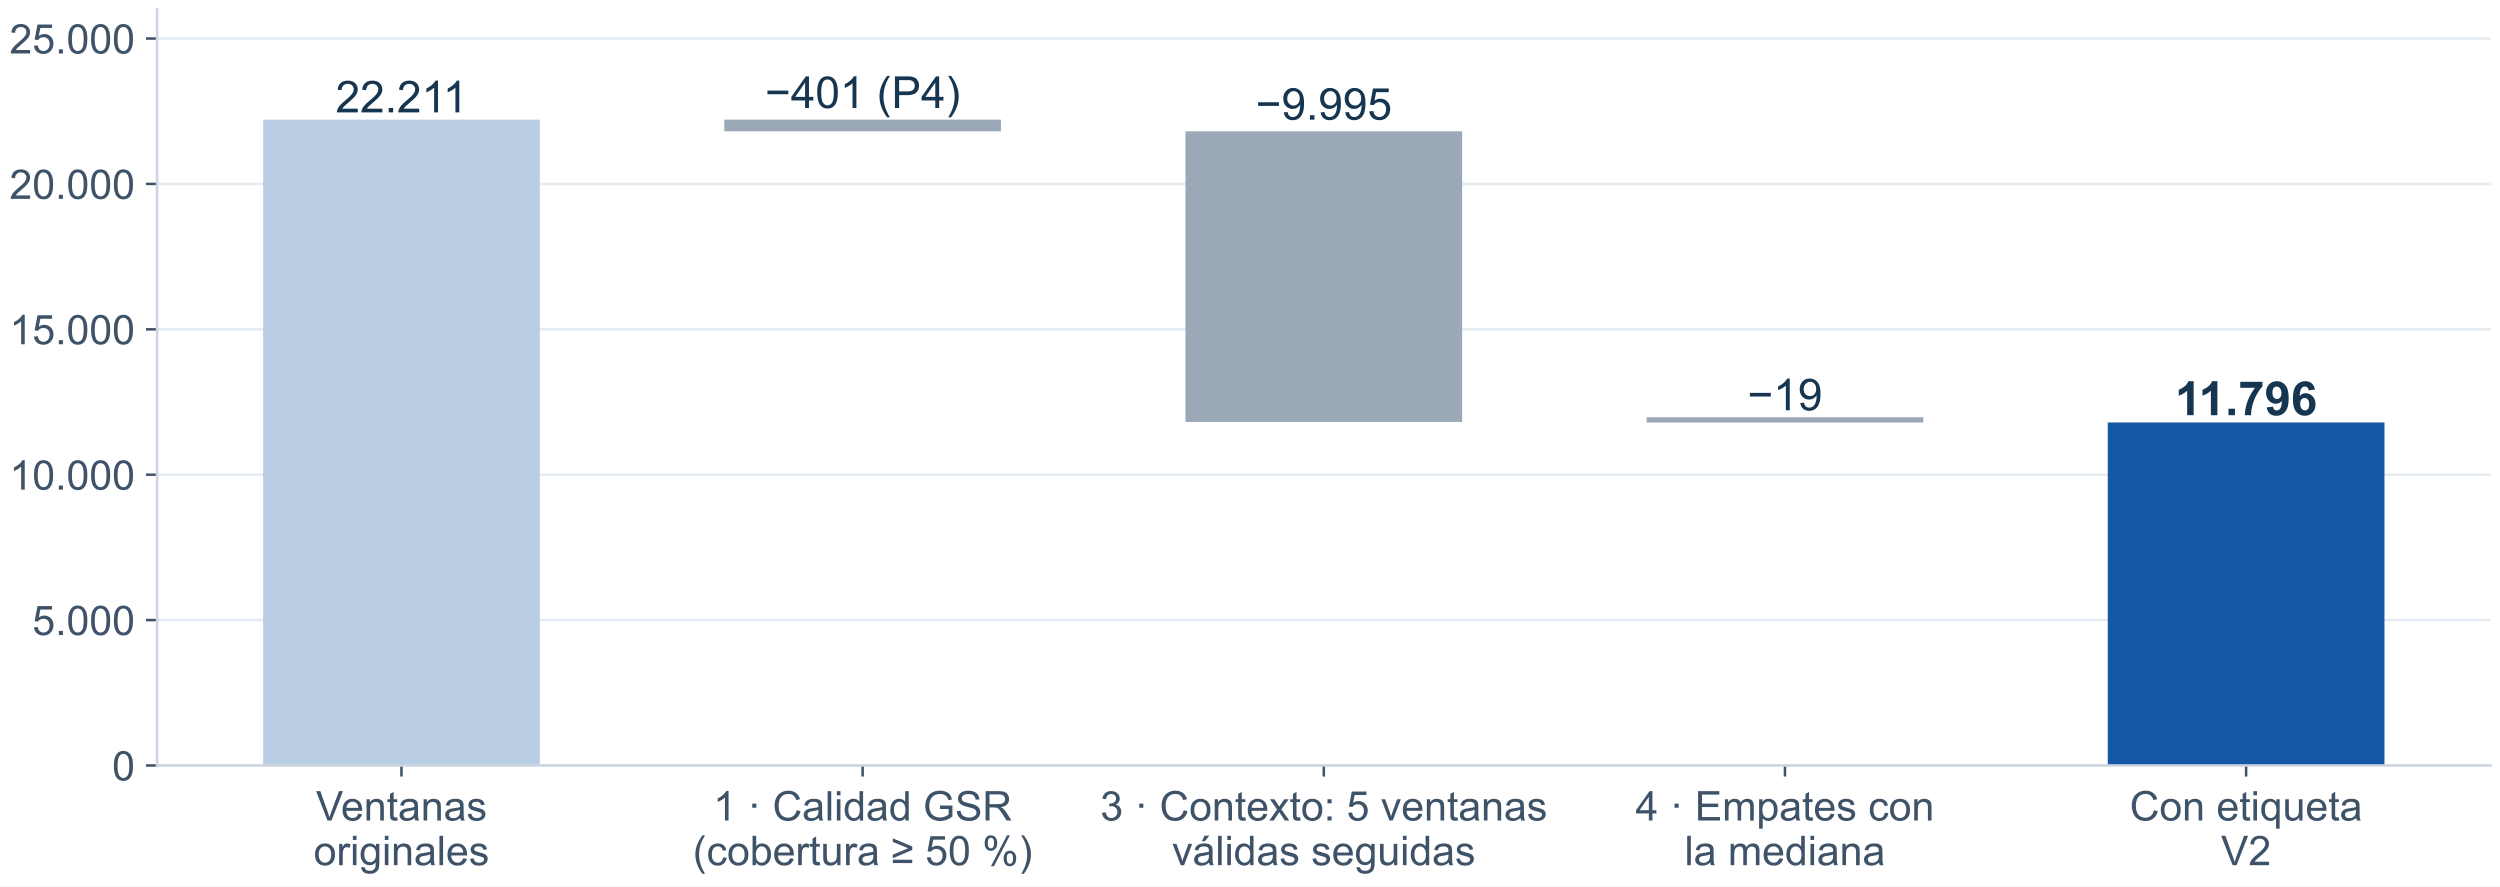
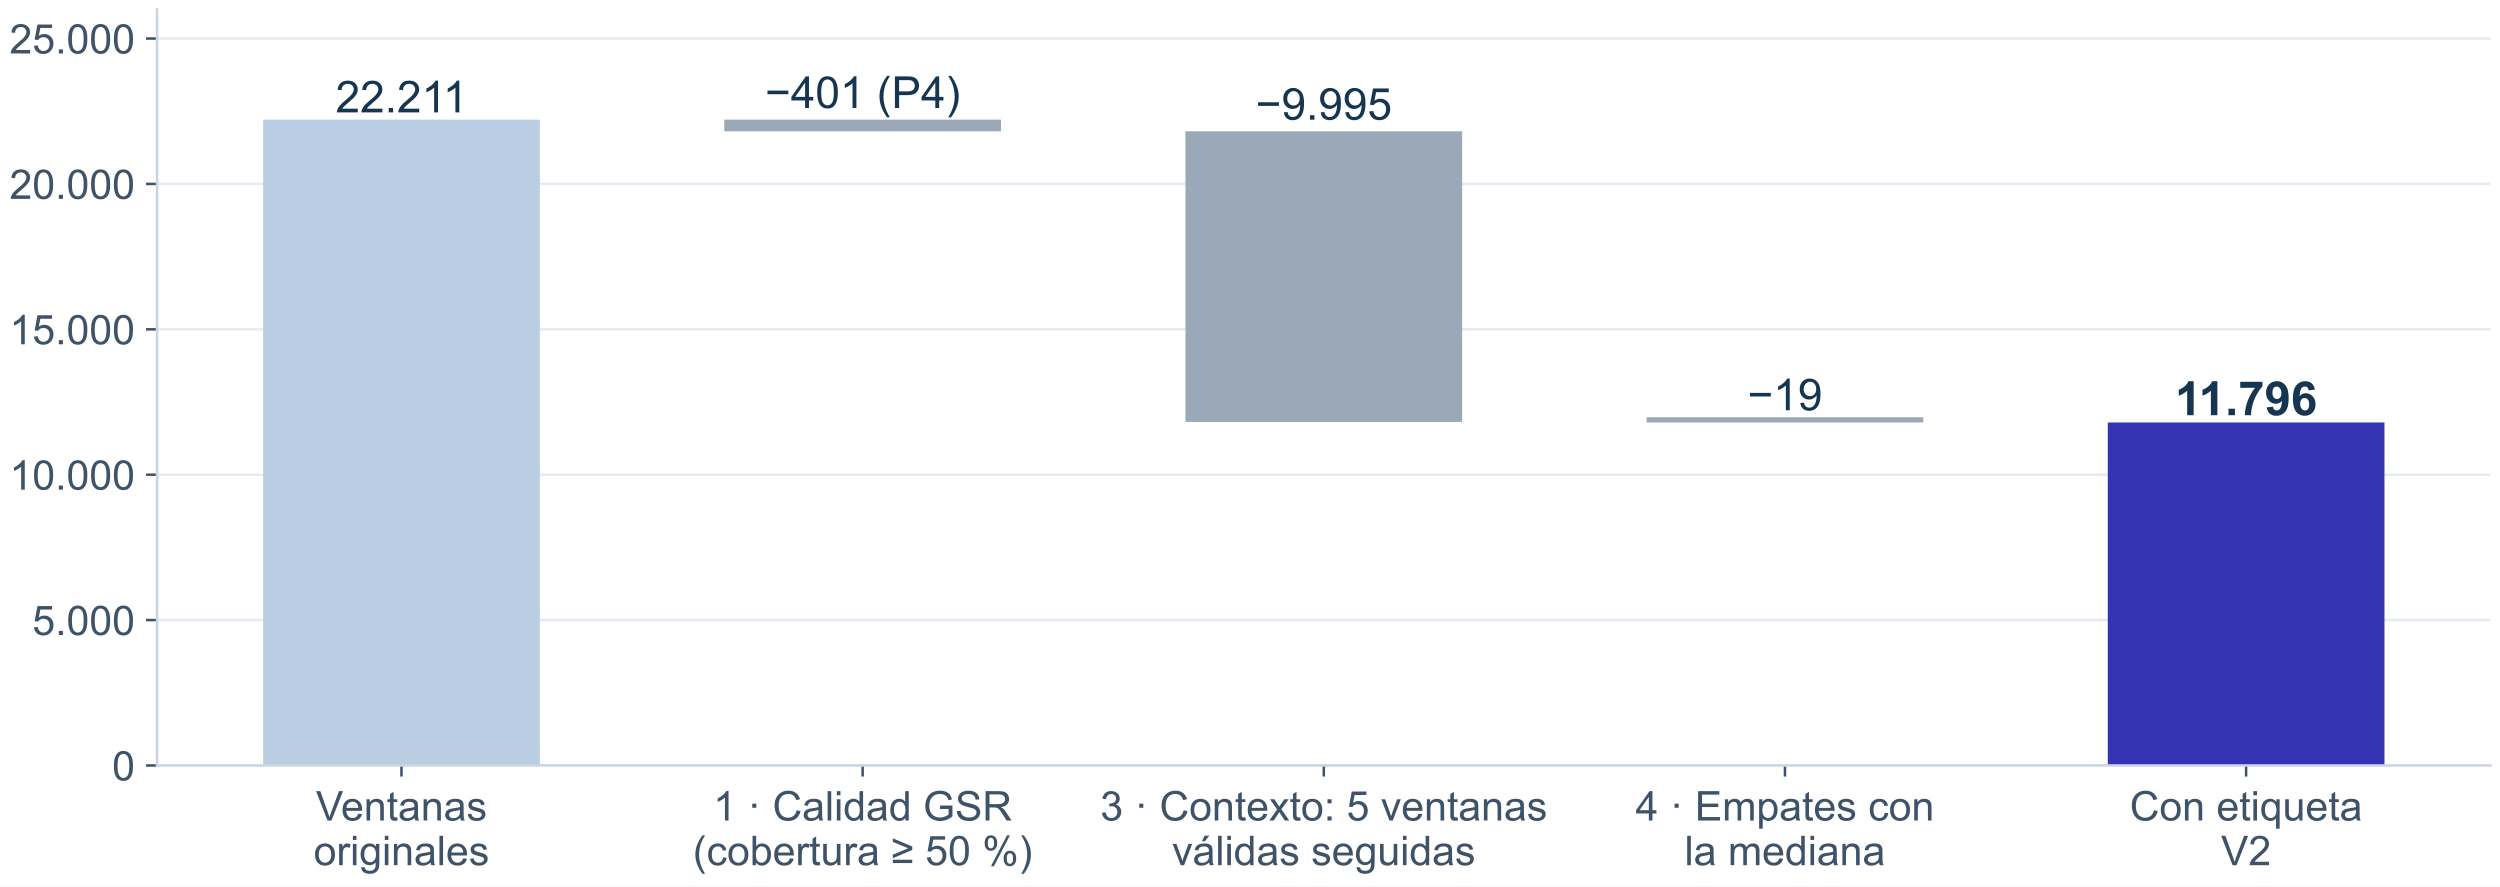
<svg xmlns="http://www.w3.org/2000/svg" xmlns:xlink="http://www.w3.org/1999/xlink" width="792pt" height="280.8pt" viewBox="0 0 792 280.8" version="1.1">
  <defs>
    <style type="text/css">*{stroke-linejoin: round; stroke-linecap: butt}</style>
  </defs>
  <g id="figure_1">
    <g id="patch_1">
      <path d="M 0 280.8  L 792 280.8  L 792 0  L 0 0  z " style="fill: #ffffff" />
    </g>
    <g id="axes_1">
      <g id="patch_2">
        <path d="M 49.758 242.502  L 789 242.502  L 789 3  L 49.758 3  z " style="fill: #ffffff" />
      </g>
      <g id="matplotlib.axis_1">
        <g id="xtick_1">
          <g id="line2d_1">
            <defs>
-               <path id="m0d1271a6e1" d="M 0 0  L 0 3.5  " style="stroke: #3e5268; stroke-width: 0.8" />
+               <path id="m9790c45226" d="M 0 0  L 0 3.5  " style="stroke: #3e5268; stroke-width: 0.8" />
            </defs>
            <g>
-               <use xlink:href="#m0d1271a6e1" x="127.188" y="242.502" style="fill: #3e5268; stroke: #3e5268; stroke-width: 0.8" />
+               <use xlink:href="#m9790c45226" x="127.188" y="242.502" style="fill: #3e5268; stroke: #3e5268; stroke-width: 0.8" />
            </g>
          </g>
          <g id="text_1">
            <g style="fill: #3e5268" transform="translate(100.0824 259.9404) scale(0.13 -0.13)">
              <defs>
                <path id="ArialMT-39" d="M 1803 0  L 28 4581  L 684 4581  L 1875 1253  Q 2019 853 2116 503  Q 2222 878 2363 1253  L 3600 4581  L 4219 4581  L 2425 0  L 1803 0  z " transform="scale(0.015625)" />
                <path id="ArialMT-48" d="M 2694 1069  L 3275 997  Q 3138 488 2766 206  Q 2394 -75 1816 -75  Q 1088 -75 661 373  Q 234 822 234 1631  Q 234 2469 665 2931  Q 1097 3394 1784 3394  Q 2450 3394 2872 2941  Q 3294 2488 3294 1666  Q 3294 1616 3291 1516  L 816 1516  Q 847 969 1125 678  Q 1403 388 1819 388  Q 2128 388 2347 550  Q 2566 713 2694 1069  z M 847 1978  L 2700 1978  Q 2663 2397 2488 2606  Q 2219 2931 1791 2931  Q 1403 2931 1139 2672  Q 875 2413 847 1978  z " transform="scale(0.015625)" />
                <path id="ArialMT-51" d="M 422 0  L 422 3319  L 928 3319  L 928 2847  Q 1294 3394 1984 3394  Q 2284 3394 2536 3286  Q 2788 3178 2913 3003  Q 3038 2828 3088 2588  Q 3119 2431 3119 2041  L 3119 0  L 2556 0  L 2556 2019  Q 2556 2363 2490 2533  Q 2425 2703 2258 2804  Q 2091 2906 1866 2906  Q 1506 2906 1245 2678  Q 984 2450 984 1813  L 984 0  L 422 0  z " transform="scale(0.015625)" />
                <path id="ArialMT-57" d="M 1650 503  L 1731 6  Q 1494 -44 1306 -44  Q 1000 -44 831 53  Q 663 150 594 308  Q 525 466 525 972  L 525 2881  L 113 2881  L 113 3319  L 525 3319  L 525 4141  L 1084 4478  L 1084 3319  L 1650 3319  L 1650 2881  L 1084 2881  L 1084 941  Q 1084 700 1114 631  Q 1144 563 1211 522  Q 1278 481 1403 481  Q 1497 481 1650 503  z " transform="scale(0.015625)" />
                <path id="ArialMT-44" d="M 2588 409  Q 2275 144 1986 34  Q 1697 -75 1366 -75  Q 819 -75 525 192  Q 231 459 231 875  Q 231 1119 342 1320  Q 453 1522 633 1644  Q 813 1766 1038 1828  Q 1203 1872 1538 1913  Q 2219 1994 2541 2106  Q 2544 2222 2544 2253  Q 2544 2597 2384 2738  Q 2169 2928 1744 2928  Q 1347 2928 1158 2789  Q 969 2650 878 2297  L 328 2372  Q 403 2725 575 2942  Q 747 3159 1072 3276  Q 1397 3394 1825 3394  Q 2250 3394 2515 3294  Q 2781 3194 2906 3042  Q 3031 2891 3081 2659  Q 3109 2516 3109 2141  L 3109 1391  Q 3109 606 3145 398  Q 3181 191 3288 0  L 2700 0  Q 2613 175 2588 409  z M 2541 1666  Q 2234 1541 1622 1453  Q 1275 1403 1131 1340  Q 988 1278 909 1158  Q 831 1038 831 891  Q 831 666 1001 516  Q 1172 366 1500 366  Q 1825 366 2078 508  Q 2331 650 2450 897  Q 2541 1088 2541 1459  L 2541 1666  z " transform="scale(0.015625)" />
                <path id="ArialMT-56" d="M 197 991  L 753 1078  Q 800 744 1014 566  Q 1228 388 1613 388  Q 2000 388 2187 545  Q 2375 703 2375 916  Q 2375 1106 2209 1216  Q 2094 1291 1634 1406  Q 1016 1563 777 1677  Q 538 1791 414 1992  Q 291 2194 291 2438  Q 291 2659 392 2848  Q 494 3038 669 3163  Q 800 3259 1026 3326  Q 1253 3394 1513 3394  Q 1903 3394 2198 3281  Q 2494 3169 2634 2976  Q 2775 2784 2828 2463  L 2278 2388  Q 2241 2644 2061 2787  Q 1881 2931 1553 2931  Q 1166 2931 1000 2803  Q 834 2675 834 2503  Q 834 2394 903 2306  Q 972 2216 1119 2156  Q 1203 2125 1616 2013  Q 2213 1853 2448 1751  Q 2684 1650 2818 1456  Q 2953 1263 2953 975  Q 2953 694 2789 445  Q 2625 197 2315 61  Q 2006 -75 1616 -75  Q 969 -75 630 194  Q 291 463 197 991  z " transform="scale(0.015625)" />
              </defs>
              <use xlink:href="#ArialMT-39" />
              <use xlink:href="#ArialMT-48" transform="translate(61.1875 0)" />
              <use xlink:href="#ArialMT-51" transform="translate(116.7969 0)" />
              <use xlink:href="#ArialMT-57" transform="translate(172.4062 0)" />
              <use xlink:href="#ArialMT-44" transform="translate(200.1875 0)" />
              <use xlink:href="#ArialMT-51" transform="translate(255.7969 0)" />
              <use xlink:href="#ArialMT-44" transform="translate(311.4062 0)" />
              <use xlink:href="#ArialMT-56" transform="translate(367.0156 0)" />
            </g>
            <g style="fill: #3e5268" transform="translate(99.36837 274.0893) scale(0.13 -0.13)">
              <defs>
                <path id="ArialMT-52" d="M 213 1659  Q 213 2581 725 3025  Q 1153 3394 1769 3394  Q 2453 3394 2887 2945  Q 3322 2497 3322 1706  Q 3322 1066 3130 698  Q 2938 331 2570 128  Q 2203 -75 1769 -75  Q 1072 -75 642 372  Q 213 819 213 1659  z M 791 1659  Q 791 1022 1069 705  Q 1347 388 1769 388  Q 2188 388 2466 706  Q 2744 1025 2744 1678  Q 2744 2294 2464 2611  Q 2184 2928 1769 2928  Q 1347 2928 1069 2612  Q 791 2297 791 1659  z " transform="scale(0.015625)" />
                <path id="ArialMT-55" d="M 416 0  L 416 3319  L 922 3319  L 922 2816  Q 1116 3169 1280 3281  Q 1444 3394 1641 3394  Q 1925 3394 2219 3213  L 2025 2691  Q 1819 2813 1613 2813  Q 1428 2813 1281 2702  Q 1134 2591 1072 2394  Q 978 2094 978 1738  L 978 0  L 416 0  z " transform="scale(0.015625)" />
                <path id="ArialMT-4c" d="M 425 3934  L 425 4581  L 988 4581  L 988 3934  L 425 3934  z M 425 0  L 425 3319  L 988 3319  L 988 0  L 425 0  z " transform="scale(0.015625)" />
                <path id="ArialMT-4a" d="M 319 -275  L 866 -356  Q 900 -609 1056 -725  Q 1266 -881 1628 -881  Q 2019 -881 2231 -725  Q 2444 -569 2519 -288  Q 2563 -116 2559 434  Q 2191 0 1641 0  Q 956 0 581 494  Q 206 988 206 1678  Q 206 2153 378 2554  Q 550 2956 876 3175  Q 1203 3394 1644 3394  Q 2231 3394 2613 2919  L 2613 3319  L 3131 3319  L 3131 450  Q 3131 -325 2973 -648  Q 2816 -972 2473 -1159  Q 2131 -1347 1631 -1347  Q 1038 -1347 672 -1080  Q 306 -813 319 -275  z M 784 1719  Q 784 1066 1043 766  Q 1303 466 1694 466  Q 2081 466 2343 764  Q 2606 1063 2606 1700  Q 2606 2309 2336 2618  Q 2066 2928 1684 2928  Q 1309 2928 1046 2623  Q 784 2319 784 1719  z " transform="scale(0.015625)" />
                <path id="ArialMT-4f" d="M 409 0  L 409 4581  L 972 4581  L 972 0  L 409 0  z " transform="scale(0.015625)" />
              </defs>
              <use xlink:href="#ArialMT-52" />
              <use xlink:href="#ArialMT-55" transform="translate(55.60938 0)" />
              <use xlink:href="#ArialMT-4c" transform="translate(88.90625 0)" />
              <use xlink:href="#ArialMT-4a" transform="translate(111.125 0)" />
              <use xlink:href="#ArialMT-4c" transform="translate(166.7344 0)" />
              <use xlink:href="#ArialMT-51" transform="translate(188.9531 0)" />
              <use xlink:href="#ArialMT-44" transform="translate(244.5625 0)" />
              <use xlink:href="#ArialMT-4f" transform="translate(300.1719 0)" />
              <use xlink:href="#ArialMT-48" transform="translate(322.3906 0)" />
              <use xlink:href="#ArialMT-56" transform="translate(378 0)" />
            </g>
          </g>
        </g>
        <g id="xtick_2">
          <g id="line2d_2">
            <g>
-               <use xlink:href="#m0d1271a6e1" x="273.284" y="242.502" style="fill: #3e5268; stroke: #3e5268; stroke-width: 0.8" />
+               <use xlink:href="#m9790c45226" x="273.284" y="242.502" style="fill: #3e5268; stroke: #3e5268; stroke-width: 0.8" />
            </g>
          </g>
          <g id="text_2">
            <g style="fill: #3e5268" transform="translate(225.9606 259.9404) scale(0.13 -0.13)">
              <defs>
                <path id="ArialMT-14" d="M 2384 0  L 1822 0  L 1822 3584  Q 1619 3391 1289 3197  Q 959 3003 697 2906  L 697 3450  Q 1169 3672 1522 3987  Q 1875 4303 2022 4600  L 2384 4600  L 2384 0  z " transform="scale(0.015625)" />
                <path id="ArialMT-3" transform="scale(0.015625)" />
                <path id="ArialMT-101" d="M 744 1991  L 744 2631  L 1384 2631  L 1384 1991  L 744 1991  z " transform="scale(0.015625)" />
                <path id="ArialMT-26" d="M 3763 1606  L 4369 1453  Q 4178 706 3683 314  Q 3188 -78 2472 -78  Q 1731 -78 1267 223  Q 803 525 561 1097  Q 319 1669 319 2325  Q 319 3041 592 3573  Q 866 4106 1370 4382  Q 1875 4659 2481 4659  Q 3169 4659 3637 4309  Q 4106 3959 4291 3325  L 3694 3184  Q 3534 3684 3231 3912  Q 2928 4141 2469 4141  Q 1941 4141 1586 3887  Q 1231 3634 1087 3207  Q 944 2781 944 2328  Q 944 1744 1114 1308  Q 1284 872 1643 656  Q 2003 441 2422 441  Q 2931 441 3284 734  Q 3638 1028 3763 1606  z " transform="scale(0.015625)" />
                <path id="ArialMT-47" d="M 2575 0  L 2575 419  Q 2259 -75 1647 -75  Q 1250 -75 917 144  Q 584 363 401 755  Q 219 1147 219 1656  Q 219 2153 384 2558  Q 550 2963 881 3178  Q 1213 3394 1622 3394  Q 1922 3394 2156 3267  Q 2391 3141 2538 2938  L 2538 4581  L 3097 4581  L 3097 0  L 2575 0  z M 797 1656  Q 797 1019 1065 703  Q 1334 388 1700 388  Q 2069 388 2326 689  Q 2584 991 2584 1609  Q 2584 2291 2321 2609  Q 2059 2928 1675 2928  Q 1300 2928 1048 2622  Q 797 2316 797 1656  z " transform="scale(0.015625)" />
                <path id="ArialMT-2a" d="M 2638 1797  L 2638 2334  L 4578 2338  L 4578 638  Q 4131 281 3656 101  Q 3181 -78 2681 -78  Q 2006 -78 1454 211  Q 903 500 622 1047  Q 341 1594 341 2269  Q 341 2938 620 3517  Q 900 4097 1425 4378  Q 1950 4659 2634 4659  Q 3131 4659 3532 4498  Q 3934 4338 4162 4050  Q 4391 3763 4509 3300  L 3963 3150  Q 3859 3500 3706 3700  Q 3553 3900 3268 4020  Q 2984 4141 2638 4141  Q 2222 4141 1919 4014  Q 1616 3888 1430 3681  Q 1244 3475 1141 3228  Q 966 2803 966 2306  Q 966 1694 1177 1281  Q 1388 869 1791 669  Q 2194 469 2647 469  Q 3041 469 3416 620  Q 3791 772 3984 944  L 3984 1797  L 2638 1797  z " transform="scale(0.015625)" />
                <path id="ArialMT-36" d="M 288 1472  L 859 1522  Q 900 1178 1048 958  Q 1197 738 1509 602  Q 1822 466 2213 466  Q 2559 466 2825 569  Q 3091 672 3220 851  Q 3350 1031 3350 1244  Q 3350 1459 3225 1620  Q 3100 1781 2813 1891  Q 2628 1963 1997 2114  Q 1366 2266 1113 2400  Q 784 2572 623 2826  Q 463 3081 463 3397  Q 463 3744 659 4045  Q 856 4347 1234 4503  Q 1613 4659 2075 4659  Q 2584 4659 2973 4495  Q 3363 4331 3572 4012  Q 3781 3694 3797 3291  L 3216 3247  Q 3169 3681 2898 3903  Q 2628 4125 2100 4125  Q 1550 4125 1298 3923  Q 1047 3722 1047 3438  Q 1047 3191 1225 3031  Q 1400 2872 2139 2705  Q 2878 2538 3153 2413  Q 3553 2228 3743 1945  Q 3934 1663 3934 1294  Q 3934 928 3725 604  Q 3516 281 3123 101  Q 2731 -78 2241 -78  Q 1619 -78 1198 103  Q 778 284 539 648  Q 300 1013 288 1472  z " transform="scale(0.015625)" />
                <path id="ArialMT-35" d="M 503 0  L 503 4581  L 2534 4581  Q 3147 4581 3465 4457  Q 3784 4334 3975 4021  Q 4166 3709 4166 3331  Q 4166 2844 3850 2509  Q 3534 2175 2875 2084  Q 3116 1969 3241 1856  Q 3506 1613 3744 1247  L 4541 0  L 3778 0  L 3172 953  Q 2906 1366 2734 1584  Q 2563 1803 2427 1890  Q 2291 1978 2150 2013  Q 2047 2034 1813 2034  L 1109 2034  L 1109 0  L 503 0  z M 1109 2559  L 2413 2559  Q 2828 2559 3062 2645  Q 3297 2731 3419 2920  Q 3541 3109 3541 3331  Q 3541 3656 3305 3865  Q 3069 4075 2559 4075  L 1109 4075  L 1109 2559  z " transform="scale(0.015625)" />
              </defs>
              <use xlink:href="#ArialMT-14" />
              <use xlink:href="#ArialMT-3" transform="translate(55.60938 0)" />
              <use xlink:href="#ArialMT-101" transform="translate(83.39062 0)" />
              <use xlink:href="#ArialMT-3" transform="translate(116.6875 0)" />
              <use xlink:href="#ArialMT-26" transform="translate(144.4688 0)" />
              <use xlink:href="#ArialMT-44" transform="translate(216.6875 0)" />
              <use xlink:href="#ArialMT-4f" transform="translate(272.2969 0)" />
              <use xlink:href="#ArialMT-4c" transform="translate(294.5156 0)" />
              <use xlink:href="#ArialMT-47" transform="translate(316.7344 0)" />
              <use xlink:href="#ArialMT-44" transform="translate(372.3438 0)" />
              <use xlink:href="#ArialMT-47" transform="translate(427.9531 0)" />
              <use xlink:href="#ArialMT-3" transform="translate(483.5625 0)" />
              <use xlink:href="#ArialMT-2a" transform="translate(511.3438 0)" />
              <use xlink:href="#ArialMT-36" transform="translate(589.125 0)" />
              <use xlink:href="#ArialMT-35" transform="translate(655.8281 0)" />
            </g>
            <g style="fill: #3e5268" transform="translate(219.5032 274.0893) scale(0.13 -0.13)">
              <defs>
                <path id="ArialMT-b" d="M 1497 -1347  Q 1031 -759 709 28  Q 388 816 388 1659  Q 388 2403 628 3084  Q 909 3875 1497 4659  L 1900 4659  Q 1522 4009 1400 3731  Q 1209 3300 1100 2831  Q 966 2247 966 1656  Q 966 153 1900 -1347  L 1497 -1347  z " transform="scale(0.015625)" />
                <path id="ArialMT-46" d="M 2588 1216  L 3141 1144  Q 3050 572 2676 248  Q 2303 -75 1759 -75  Q 1078 -75 664 370  Q 250 816 250 1647  Q 250 2184 428 2587  Q 606 2991 970 3192  Q 1334 3394 1763 3394  Q 2303 3394 2647 3120  Q 2991 2847 3088 2344  L 2541 2259  Q 2463 2594 2264 2762  Q 2066 2931 1784 2931  Q 1359 2931 1093 2626  Q 828 2322 828 1663  Q 828 994 1084 691  Q 1341 388 1753 388  Q 2084 388 2306 591  Q 2528 794 2588 1216  z " transform="scale(0.015625)" />
                <path id="ArialMT-45" d="M 941 0  L 419 0  L 419 4581  L 981 4581  L 981 2947  Q 1338 3394 1891 3394  Q 2197 3394 2470 3270  Q 2744 3147 2920 2923  Q 3097 2700 3197 2384  Q 3297 2069 3297 1709  Q 3297 856 2875 390  Q 2453 -75 1863 -75  Q 1275 -75 941 416  L 941 0  z M 934 1684  Q 934 1088 1097 822  Q 1363 388 1816 388  Q 2184 388 2453 708  Q 2722 1028 2722 1663  Q 2722 2313 2464 2622  Q 2206 2931 1841 2931  Q 1472 2931 1203 2611  Q 934 2291 934 1684  z " transform="scale(0.015625)" />
                <path id="ArialMT-58" d="M 2597 0  L 2597 488  Q 2209 -75 1544 -75  Q 1250 -75 995 37  Q 741 150 617 320  Q 494 491 444 738  Q 409 903 409 1263  L 409 3319  L 972 3319  L 972 1478  Q 972 1038 1006 884  Q 1059 663 1231 536  Q 1403 409 1656 409  Q 1909 409 2131 539  Q 2353 669 2445 892  Q 2538 1116 2538 1541  L 2538 3319  L 3100 3319  L 3100 0  L 2597 0  z " transform="scale(0.015625)" />
                <path id="ArialMT-95" d="M 3275 2381  L 241 1084  L 241 1644  L 2644 2641  L 241 3625  L 241 4188  L 3275 2906  L 3275 2381  z M 3269 331  L 244 331  L 244 853  L 3269 853  L 3269 331  z " transform="scale(0.015625)" />
                <path id="ArialMT-18" d="M 266 1200  L 856 1250  Q 922 819 1161 601  Q 1400 384 1738 384  Q 2144 384 2425 690  Q 2706 997 2706 1503  Q 2706 1984 2436 2262  Q 2166 2541 1728 2541  Q 1456 2541 1237 2417  Q 1019 2294 894 2097  L 366 2166  L 809 4519  L 3088 4519  L 3088 3981  L 1259 3981  L 1013 2750  Q 1425 3038 1878 3038  Q 2478 3038 2890 2622  Q 3303 2206 3303 1553  Q 3303 931 2941 478  Q 2500 -78 1738 -78  Q 1113 -78 717 272  Q 322 622 266 1200  z " transform="scale(0.015625)" />
                <path id="ArialMT-13" d="M 266 2259  Q 266 3072 433 3567  Q 600 4063 929 4331  Q 1259 4600 1759 4600  Q 2128 4600 2406 4451  Q 2684 4303 2865 4023  Q 3047 3744 3150 3342  Q 3253 2941 3253 2259  Q 3253 1453 3087 958  Q 2922 463 2592 192  Q 2263 -78 1759 -78  Q 1097 -78 719 397  Q 266 969 266 2259  z M 844 2259  Q 844 1131 1108 757  Q 1372 384 1759 384  Q 2147 384 2411 759  Q 2675 1134 2675 2259  Q 2675 3391 2411 3762  Q 2147 4134 1753 4134  Q 1366 4134 1134 3806  Q 844 3388 844 2259  z " transform="scale(0.015625)" />
                <path id="ArialMT-8" d="M 372 3481  Q 372 3972 619 4315  Q 866 4659 1334 4659  Q 1766 4659 2048 4351  Q 2331 4044 2331 3447  Q 2331 2866 2045 2552  Q 1759 2238 1341 2238  Q 925 2238 648 2547  Q 372 2856 372 3481  z M 1350 4272  Q 1141 4272 1002 4090  Q 863 3909 863 3425  Q 863 2984 1003 2804  Q 1144 2625 1350 2625  Q 1563 2625 1702 2806  Q 1841 2988 1841 3469  Q 1841 3913 1700 4092  Q 1559 4272 1350 4272  z M 1353 -169  L 3859 4659  L 4316 4659  L 1819 -169  L 1353 -169  z M 3334 1075  Q 3334 1569 3581 1911  Q 3828 2253 4300 2253  Q 4731 2253 5014 1945  Q 5297 1638 5297 1041  Q 5297 459 5011 145  Q 4725 -169 4303 -169  Q 3888 -169 3611 142  Q 3334 453 3334 1075  z M 4316 1866  Q 4103 1866 3964 1684  Q 3825 1503 3825 1019  Q 3825 581 3965 400  Q 4106 219 4313 219  Q 4528 219 4667 400  Q 4806 581 4806 1063  Q 4806 1506 4665 1686  Q 4525 1866 4316 1866  z " transform="scale(0.015625)" />
                <path id="ArialMT-c" d="M 791 -1347  L 388 -1347  Q 1322 153 1322 1656  Q 1322 2244 1188 2822  Q 1081 3291 891 3722  Q 769 4003 388 4659  L 791 4659  Q 1378 3875 1659 3084  Q 1900 2403 1900 1659  Q 1900 816 1576 28  Q 1253 -759 791 -1347  z " transform="scale(0.015625)" />
              </defs>
              <use xlink:href="#ArialMT-b" />
              <use xlink:href="#ArialMT-46" transform="translate(33.29688 0)" />
              <use xlink:href="#ArialMT-52" transform="translate(83.29688 0)" />
              <use xlink:href="#ArialMT-45" transform="translate(138.9062 0)" />
              <use xlink:href="#ArialMT-48" transform="translate(194.5156 0)" />
              <use xlink:href="#ArialMT-55" transform="translate(250.125 0)" />
              <use xlink:href="#ArialMT-57" transform="translate(283.4219 0)" />
              <use xlink:href="#ArialMT-58" transform="translate(311.2031 0)" />
              <use xlink:href="#ArialMT-55" transform="translate(366.8125 0)" />
              <use xlink:href="#ArialMT-44" transform="translate(400.1094 0)" />
              <use xlink:href="#ArialMT-3" transform="translate(455.7188 0)" />
              <use xlink:href="#ArialMT-95" transform="translate(483.5 0)" />
              <use xlink:href="#ArialMT-3" transform="translate(538.3906 0)" />
              <use xlink:href="#ArialMT-18" transform="translate(566.1719 0)" />
              <use xlink:href="#ArialMT-13" transform="translate(621.7812 0)" />
              <use xlink:href="#ArialMT-3" transform="translate(677.3906 0)" />
              <use xlink:href="#ArialMT-8" transform="translate(705.1719 0)" />
              <use xlink:href="#ArialMT-c" transform="translate(794.0938 0)" />
            </g>
          </g>
        </g>
        <g id="xtick_3">
          <g id="line2d_3">
            <g>
-               <use xlink:href="#m0d1271a6e1" x="419.379" y="242.502" style="fill: #3e5268; stroke: #3e5268; stroke-width: 0.8" />
+               <use xlink:href="#m9790c45226" x="419.379" y="242.502" style="fill: #3e5268; stroke: #3e5268; stroke-width: 0.8" />
            </g>
          </g>
          <g id="text_3">
            <g style="fill: #3e5268" transform="translate(348.5634 259.9404) scale(0.13 -0.13)">
              <defs>
                <path id="ArialMT-16" d="M 269 1209  L 831 1284  Q 928 806 1161 595  Q 1394 384 1728 384  Q 2125 384 2398 659  Q 2672 934 2672 1341  Q 2672 1728 2419 1979  Q 2166 2231 1775 2231  Q 1616 2231 1378 2169  L 1441 2663  Q 1497 2656 1531 2656  Q 1891 2656 2178 2843  Q 2466 3031 2466 3422  Q 2466 3731 2256 3934  Q 2047 4138 1716 4138  Q 1388 4138 1169 3931  Q 950 3725 888 3313  L 325 3413  Q 428 3978 793 4289  Q 1159 4600 1703 4600  Q 2078 4600 2393 4439  Q 2709 4278 2876 4000  Q 3044 3722 3044 3409  Q 3044 3113 2884 2869  Q 2725 2625 2413 2481  Q 2819 2388 3044 2092  Q 3269 1797 3269 1353  Q 3269 753 2831 336  Q 2394 -81 1725 -81  Q 1122 -81 723 278  Q 325 638 269 1209  z " transform="scale(0.015625)" />
                <path id="ArialMT-5b" d="M 47 0  L 1259 1725  L 138 3319  L 841 3319  L 1350 2541  Q 1494 2319 1581 2169  Q 1719 2375 1834 2534  L 2394 3319  L 3066 3319  L 1919 1756  L 3153 0  L 2463 0  L 1781 1031  L 1600 1309  L 728 0  L 47 0  z " transform="scale(0.015625)" />
                <path id="ArialMT-1d" d="M 578 2678  L 578 3319  L 1219 3319  L 1219 2678  L 578 2678  z M 578 0  L 578 641  L 1219 641  L 1219 0  L 578 0  z " transform="scale(0.015625)" />
                <path id="ArialMT-59" d="M 1344 0  L 81 3319  L 675 3319  L 1388 1331  Q 1503 1009 1600 663  Q 1675 925 1809 1294  L 2547 3319  L 3125 3319  L 1869 0  L 1344 0  z " transform="scale(0.015625)" />
              </defs>
              <use xlink:href="#ArialMT-16" />
              <use xlink:href="#ArialMT-3" transform="translate(55.60938 0)" />
              <use xlink:href="#ArialMT-101" transform="translate(83.39062 0)" />
              <use xlink:href="#ArialMT-3" transform="translate(116.6875 0)" />
              <use xlink:href="#ArialMT-26" transform="translate(144.4688 0)" />
              <use xlink:href="#ArialMT-52" transform="translate(216.6875 0)" />
              <use xlink:href="#ArialMT-51" transform="translate(272.2969 0)" />
              <use xlink:href="#ArialMT-57" transform="translate(327.9062 0)" />
              <use xlink:href="#ArialMT-48" transform="translate(355.6875 0)" />
              <use xlink:href="#ArialMT-5b" transform="translate(411.2969 0)" />
              <use xlink:href="#ArialMT-57" transform="translate(461.2969 0)" />
              <use xlink:href="#ArialMT-52" transform="translate(489.0781 0)" />
              <use xlink:href="#ArialMT-1d" transform="translate(544.6875 0)" />
              <use xlink:href="#ArialMT-3" transform="translate(572.4688 0)" />
              <use xlink:href="#ArialMT-18" transform="translate(600.25 0)" />
              <use xlink:href="#ArialMT-3" transform="translate(655.8594 0)" />
              <use xlink:href="#ArialMT-59" transform="translate(683.6406 0)" />
              <use xlink:href="#ArialMT-48" transform="translate(733.6406 0)" />
              <use xlink:href="#ArialMT-51" transform="translate(789.25 0)" />
              <use xlink:href="#ArialMT-57" transform="translate(844.8594 0)" />
              <use xlink:href="#ArialMT-44" transform="translate(872.6406 0)" />
              <use xlink:href="#ArialMT-51" transform="translate(928.25 0)" />
              <use xlink:href="#ArialMT-44" transform="translate(983.8594 0)" />
              <use xlink:href="#ArialMT-56" transform="translate(1039.469 0)" />
            </g>
            <g style="fill: #3e5268" transform="translate(371.3235 274.0893) scale(0.13 -0.13)">
              <defs>
                <path id="ArialMT-69" d="M 2588 409  Q 2275 144 1986 34  Q 1697 -75 1366 -75  Q 819 -75 525 192  Q 231 459 231 875  Q 231 1119 342 1320  Q 453 1522 633 1644  Q 813 1766 1038 1828  Q 1203 1872 1538 1913  Q 2219 1994 2541 2106  Q 2544 2222 2544 2253  Q 2544 2597 2384 2738  Q 2169 2928 1744 2928  Q 1347 2928 1158 2789  Q 969 2650 878 2297  L 328 2372  Q 403 2725 575 2942  Q 747 3159 1072 3276  Q 1397 3394 1825 3394  Q 2250 3394 2515 3294  Q 2781 3194 2906 3042  Q 3031 2891 3081 2659  Q 3109 2516 3109 2141  L 3109 1391  Q 3109 606 3145 398  Q 3181 191 3288 0  L 2700 0  Q 2613 175 2588 409  z M 2541 1666  Q 2234 1541 1622 1453  Q 1275 1403 1131 1340  Q 988 1278 909 1158  Q 831 1038 831 891  Q 831 666 1001 516  Q 1172 366 1500 366  Q 1825 366 2078 508  Q 2331 650 2450 897  Q 2541 1088 2541 1459  L 2541 1666  z M 1447 3731  L 1862 4606  L 2600 4606  L 1912 3731  L 1447 3731  z " transform="scale(0.015625)" />
              </defs>
              <use xlink:href="#ArialMT-59" />
              <use xlink:href="#ArialMT-69" transform="translate(50 0)" />
              <use xlink:href="#ArialMT-4f" transform="translate(105.6094 0)" />
              <use xlink:href="#ArialMT-4c" transform="translate(127.8281 0)" />
              <use xlink:href="#ArialMT-47" transform="translate(150.0469 0)" />
              <use xlink:href="#ArialMT-44" transform="translate(205.6562 0)" />
              <use xlink:href="#ArialMT-56" transform="translate(261.2656 0)" />
              <use xlink:href="#ArialMT-3" transform="translate(311.2656 0)" />
              <use xlink:href="#ArialMT-56" transform="translate(339.0469 0)" />
              <use xlink:href="#ArialMT-48" transform="translate(389.0469 0)" />
              <use xlink:href="#ArialMT-4a" transform="translate(444.6562 0)" />
              <use xlink:href="#ArialMT-58" transform="translate(500.2656 0)" />
              <use xlink:href="#ArialMT-4c" transform="translate(555.875 0)" />
              <use xlink:href="#ArialMT-47" transform="translate(578.0938 0)" />
              <use xlink:href="#ArialMT-44" transform="translate(633.7031 0)" />
              <use xlink:href="#ArialMT-56" transform="translate(689.3125 0)" />
            </g>
          </g>
        </g>
        <g id="xtick_4">
          <g id="line2d_4">
            <g>
-               <use xlink:href="#m0d1271a6e1" x="565.474" y="242.502" style="fill: #3e5268; stroke: #3e5268; stroke-width: 0.8" />
+               <use xlink:href="#m9790c45226" x="565.474" y="242.502" style="fill: #3e5268; stroke: #3e5268; stroke-width: 0.8" />
            </g>
          </g>
          <g id="text_4">
            <g style="fill: #3e5268" transform="translate(518.149 259.9404) scale(0.13 -0.13)">
              <defs>
                <path id="ArialMT-17" d="M 2069 0  L 2069 1097  L 81 1097  L 81 1613  L 2172 4581  L 2631 4581  L 2631 1613  L 3250 1613  L 3250 1097  L 2631 1097  L 2631 0  L 2069 0  z M 2069 1613  L 2069 3678  L 634 1613  L 2069 1613  z " transform="scale(0.015625)" />
                <path id="ArialMT-28" d="M 506 0  L 506 4581  L 3819 4581  L 3819 4041  L 1113 4041  L 1113 2638  L 3647 2638  L 3647 2100  L 1113 2100  L 1113 541  L 3925 541  L 3925 0  L 506 0  z " transform="scale(0.015625)" />
                <path id="ArialMT-50" d="M 422 0  L 422 3319  L 925 3319  L 925 2853  Q 1081 3097 1340 3245  Q 1600 3394 1931 3394  Q 2300 3394 2536 3241  Q 2772 3088 2869 2813  Q 3263 3394 3894 3394  Q 4388 3394 4653 3120  Q 4919 2847 4919 2278  L 4919 0  L 4359 0  L 4359 2091  Q 4359 2428 4304 2576  Q 4250 2725 4106 2815  Q 3963 2906 3769 2906  Q 3419 2906 3187 2673  Q 2956 2441 2956 1928  L 2956 0  L 2394 0  L 2394 2156  Q 2394 2531 2256 2718  Q 2119 2906 1806 2906  Q 1569 2906 1367 2781  Q 1166 2656 1075 2415  Q 984 2175 984 1722  L 984 0  L 422 0  z " transform="scale(0.015625)" />
                <path id="ArialMT-53" d="M 422 -1272  L 422 3319  L 934 3319  L 934 2888  Q 1116 3141 1344 3267  Q 1572 3394 1897 3394  Q 2322 3394 2647 3175  Q 2972 2956 3137 2557  Q 3303 2159 3303 1684  Q 3303 1175 3120 767  Q 2938 359 2589 142  Q 2241 -75 1856 -75  Q 1575 -75 1351 44  Q 1128 163 984 344  L 984 -1272  L 422 -1272  z M 931 1641  Q 931 1000 1190 694  Q 1450 388 1819 388  Q 2194 388 2461 705  Q 2728 1022 2728 1688  Q 2728 2322 2467 2637  Q 2206 2953 1844 2953  Q 1484 2953 1207 2617  Q 931 2281 931 1641  z " transform="scale(0.015625)" />
              </defs>
              <use xlink:href="#ArialMT-17" />
              <use xlink:href="#ArialMT-3" transform="translate(55.60938 0)" />
              <use xlink:href="#ArialMT-101" transform="translate(83.39062 0)" />
              <use xlink:href="#ArialMT-3" transform="translate(116.6875 0)" />
              <use xlink:href="#ArialMT-28" transform="translate(144.4688 0)" />
              <use xlink:href="#ArialMT-50" transform="translate(211.1719 0)" />
              <use xlink:href="#ArialMT-53" transform="translate(294.4688 0)" />
              <use xlink:href="#ArialMT-44" transform="translate(350.0781 0)" />
              <use xlink:href="#ArialMT-57" transform="translate(405.6875 0)" />
              <use xlink:href="#ArialMT-48" transform="translate(433.4688 0)" />
              <use xlink:href="#ArialMT-56" transform="translate(489.0781 0)" />
              <use xlink:href="#ArialMT-3" transform="translate(539.0781 0)" />
              <use xlink:href="#ArialMT-46" transform="translate(566.8594 0)" />
              <use xlink:href="#ArialMT-52" transform="translate(616.8594 0)" />
              <use xlink:href="#ArialMT-51" transform="translate(672.4688 0)" />
            </g>
            <g style="fill: #3e5268" transform="translate(533.6779 274.0893) scale(0.13 -0.13)">
              <use xlink:href="#ArialMT-4f" />
              <use xlink:href="#ArialMT-44" transform="translate(22.21875 0)" />
              <use xlink:href="#ArialMT-3" transform="translate(77.82812 0)" />
              <use xlink:href="#ArialMT-50" transform="translate(105.6094 0)" />
              <use xlink:href="#ArialMT-48" transform="translate(188.9062 0)" />
              <use xlink:href="#ArialMT-47" transform="translate(244.5156 0)" />
              <use xlink:href="#ArialMT-4c" transform="translate(300.125 0)" />
              <use xlink:href="#ArialMT-44" transform="translate(322.3438 0)" />
              <use xlink:href="#ArialMT-51" transform="translate(377.9531 0)" />
              <use xlink:href="#ArialMT-44" transform="translate(433.5625 0)" />
            </g>
          </g>
        </g>
        <g id="xtick_5">
          <g id="line2d_5">
            <g>
-               <use xlink:href="#m0d1271a6e1" x="711.569" y="242.502" style="fill: #3e5268; stroke: #3e5268; stroke-width: 0.8" />
+               <use xlink:href="#m9790c45226" x="711.569" y="242.502" style="fill: #3e5268; stroke: #3e5268; stroke-width: 0.8" />
            </g>
          </g>
          <g id="text_5">
            <g style="fill: #3e5268" transform="translate(674.7112 259.9404) scale(0.13 -0.13)">
              <defs>
                <path id="ArialMT-54" d="M 2538 -1272  L 2538 353  Q 2406 169 2170 47  Q 1934 -75 1669 -75  Q 1078 -75 651 397  Q 225 869 225 1691  Q 225 2191 398 2587  Q 572 2984 901 3189  Q 1231 3394 1625 3394  Q 2241 3394 2594 2875  L 2594 3319  L 3100 3319  L 3100 -1272  L 2538 -1272  z M 803 1669  Q 803 1028 1072 708  Q 1341 388 1716 388  Q 2075 388 2334 692  Q 2594 997 2594 1619  Q 2594 2281 2320 2615  Q 2047 2950 1678 2950  Q 1313 2950 1058 2639  Q 803 2328 803 1669  z " transform="scale(0.015625)" />
              </defs>
              <use xlink:href="#ArialMT-26" />
              <use xlink:href="#ArialMT-52" transform="translate(72.21875 0)" />
              <use xlink:href="#ArialMT-51" transform="translate(127.8281 0)" />
              <use xlink:href="#ArialMT-3" transform="translate(183.4375 0)" />
              <use xlink:href="#ArialMT-48" transform="translate(211.2188 0)" />
              <use xlink:href="#ArialMT-57" transform="translate(266.8281 0)" />
              <use xlink:href="#ArialMT-4c" transform="translate(294.6094 0)" />
              <use xlink:href="#ArialMT-54" transform="translate(316.8281 0)" />
              <use xlink:href="#ArialMT-58" transform="translate(372.4375 0)" />
              <use xlink:href="#ArialMT-48" transform="translate(428.0469 0)" />
              <use xlink:href="#ArialMT-57" transform="translate(483.6562 0)" />
              <use xlink:href="#ArialMT-44" transform="translate(511.4375 0)" />
            </g>
            <g style="fill: #3e5268" transform="translate(703.619 274.0893) scale(0.13 -0.13)">
              <defs>
                <path id="ArialMT-15" d="M 3222 541  L 3222 0  L 194 0  Q 188 203 259 391  Q 375 700 629 1000  Q 884 1300 1366 1694  Q 2113 2306 2375 2664  Q 2638 3022 2638 3341  Q 2638 3675 2398 3904  Q 2159 4134 1775 4134  Q 1369 4134 1125 3890  Q 881 3647 878 3216  L 300 3275  Q 359 3922 746 4261  Q 1134 4600 1788 4600  Q 2447 4600 2831 4234  Q 3216 3869 3216 3328  Q 3216 3053 3103 2787  Q 2991 2522 2730 2228  Q 2469 1934 1863 1422  Q 1356 997 1212 845  Q 1069 694 975 541  L 3222 541  z " transform="scale(0.015625)" />
              </defs>
              <use xlink:href="#ArialMT-39" />
              <use xlink:href="#ArialMT-15" transform="translate(66.70312 0)" />
            </g>
          </g>
        </g>
      </g>
      <g id="matplotlib.axis_2">
        <g id="ytick_1">
          <g id="line2d_6">
-             <path d="M 49.758 242.502  L 789 242.502  " clip-path="url(#pe44d634105)" style="fill: none; stroke: #e5ebf2; stroke-width: 0.8; stroke-linecap: square" />
+             <path d="M 49.758 242.502  L 789 242.502  " clip-path="url(#p78920a7780)" style="fill: none; stroke: #e5ebf2; stroke-width: 0.8; stroke-linecap: square" />
          </g>
          <g id="line2d_7">
            <defs>
-               <path id="m559bb9901e" d="M 0 0  L -3.5 0  " style="stroke: #3e5268; stroke-width: 0.8" />
+               <path id="m27a6072715" d="M 0 0  L -3.5 0  " style="stroke: #3e5268; stroke-width: 0.8" />
            </defs>
            <g>
-               <use xlink:href="#m559bb9901e" x="49.758" y="242.502" style="fill: #3e5268; stroke: #3e5268; stroke-width: 0.8" />
+               <use xlink:href="#m27a6072715" x="49.758" y="242.502" style="fill: #3e5268; stroke: #3e5268; stroke-width: 0.8" />
            </g>
          </g>
          <g id="text_6">
            <g style="fill: #3e5268" transform="translate(35.52868 247.2338) scale(0.13 -0.13)">
              <use xlink:href="#ArialMT-13" />
            </g>
          </g>
        </g>
        <g id="ytick_2">
          <g id="line2d_8">
-             <path d="M 49.758 196.444  L 789 196.444  " clip-path="url(#pe44d634105)" style="fill: none; stroke: #e5ebf2; stroke-width: 0.8; stroke-linecap: square" />
+             <path d="M 49.758 196.444  L 789 196.444  " clip-path="url(#p78920a7780)" style="fill: none; stroke: #e5ebf2; stroke-width: 0.8; stroke-linecap: square" />
          </g>
          <g id="line2d_9">
            <g>
-               <use xlink:href="#m559bb9901e" x="49.758" y="196.444" style="fill: #3e5268; stroke: #3e5268; stroke-width: 0.8" />
+               <use xlink:href="#m27a6072715" x="49.758" y="196.444" style="fill: #3e5268; stroke: #3e5268; stroke-width: 0.8" />
            </g>
          </g>
          <g id="text_7">
            <g style="fill: #3e5268" transform="translate(10.22946 201.1759) scale(0.13 -0.13)">
              <defs>
                <path id="ArialMT-11" d="M 581 0  L 581 641  L 1222 641  L 1222 0  L 581 0  z " transform="scale(0.015625)" />
              </defs>
              <use xlink:href="#ArialMT-18" />
              <use xlink:href="#ArialMT-11" transform="translate(55.60938 0)" />
              <use xlink:href="#ArialMT-13" transform="translate(83.39062 0)" />
              <use xlink:href="#ArialMT-13" transform="translate(139 0)" />
              <use xlink:href="#ArialMT-13" transform="translate(194.6094 0)" />
            </g>
          </g>
        </g>
        <g id="ytick_3">
          <g id="line2d_10">
-             <path d="M 49.758 150.386  L 789 150.386  " clip-path="url(#pe44d634105)" style="fill: none; stroke: #e5ebf2; stroke-width: 0.8; stroke-linecap: square" />
+             <path d="M 49.758 150.386  L 789 150.386  " clip-path="url(#p78920a7780)" style="fill: none; stroke: #e5ebf2; stroke-width: 0.8; stroke-linecap: square" />
          </g>
          <g id="line2d_11">
            <g>
-               <use xlink:href="#m559bb9901e" x="49.758" y="150.386" style="fill: #3e5268; stroke: #3e5268; stroke-width: 0.8" />
+               <use xlink:href="#m27a6072715" x="49.758" y="150.386" style="fill: #3e5268; stroke: #3e5268; stroke-width: 0.8" />
            </g>
          </g>
          <g id="text_8">
            <g style="fill: #3e5268" transform="translate(3.00024 155.1179) scale(0.13 -0.13)">
              <use xlink:href="#ArialMT-14" />
              <use xlink:href="#ArialMT-13" transform="translate(55.60938 0)" />
              <use xlink:href="#ArialMT-11" transform="translate(111.2188 0)" />
              <use xlink:href="#ArialMT-13" transform="translate(139 0)" />
              <use xlink:href="#ArialMT-13" transform="translate(194.6094 0)" />
              <use xlink:href="#ArialMT-13" transform="translate(250.2188 0)" />
            </g>
          </g>
        </g>
        <g id="ytick_4">
          <g id="line2d_12">
-             <path d="M 49.758 104.328  L 789 104.328  " clip-path="url(#pe44d634105)" style="fill: none; stroke: #e5ebf2; stroke-width: 0.8; stroke-linecap: square" />
+             <path d="M 49.758 104.328  L 789 104.328  " clip-path="url(#p78920a7780)" style="fill: none; stroke: #e5ebf2; stroke-width: 0.8; stroke-linecap: square" />
          </g>
          <g id="line2d_13">
            <g>
-               <use xlink:href="#m559bb9901e" x="49.758" y="104.328" style="fill: #3e5268; stroke: #3e5268; stroke-width: 0.8" />
+               <use xlink:href="#m27a6072715" x="49.758" y="104.328" style="fill: #3e5268; stroke: #3e5268; stroke-width: 0.8" />
            </g>
          </g>
          <g id="text_9">
            <g style="fill: #3e5268" transform="translate(3.00024 109.0599) scale(0.13 -0.13)">
              <use xlink:href="#ArialMT-14" />
              <use xlink:href="#ArialMT-18" transform="translate(55.60938 0)" />
              <use xlink:href="#ArialMT-11" transform="translate(111.2188 0)" />
              <use xlink:href="#ArialMT-13" transform="translate(139 0)" />
              <use xlink:href="#ArialMT-13" transform="translate(194.6094 0)" />
              <use xlink:href="#ArialMT-13" transform="translate(250.2188 0)" />
            </g>
          </g>
        </g>
        <g id="ytick_5">
          <g id="line2d_14">
-             <path d="M 49.758 58.27  L 789 58.27  " clip-path="url(#pe44d634105)" style="fill: none; stroke: #e5ebf2; stroke-width: 0.8; stroke-linecap: square" />
+             <path d="M 49.758 58.27  L 789 58.27  " clip-path="url(#p78920a7780)" style="fill: none; stroke: #e5ebf2; stroke-width: 0.8; stroke-linecap: square" />
          </g>
          <g id="line2d_15">
            <g>
-               <use xlink:href="#m559bb9901e" x="49.758" y="58.27" style="fill: #3e5268; stroke: #3e5268; stroke-width: 0.8" />
+               <use xlink:href="#m27a6072715" x="49.758" y="58.27" style="fill: #3e5268; stroke: #3e5268; stroke-width: 0.8" />
            </g>
          </g>
          <g id="text_10">
            <g style="fill: #3e5268" transform="translate(3.00024 63.00198) scale(0.13 -0.13)">
              <use xlink:href="#ArialMT-15" />
              <use xlink:href="#ArialMT-13" transform="translate(55.60938 0)" />
              <use xlink:href="#ArialMT-11" transform="translate(111.2188 0)" />
              <use xlink:href="#ArialMT-13" transform="translate(139 0)" />
              <use xlink:href="#ArialMT-13" transform="translate(194.6094 0)" />
              <use xlink:href="#ArialMT-13" transform="translate(250.2188 0)" />
            </g>
          </g>
        </g>
        <g id="ytick_6">
          <g id="line2d_16">
-             <path d="M 49.758 12.212  L 789 12.212  " clip-path="url(#pe44d634105)" style="fill: none; stroke: #e5ebf2; stroke-width: 0.8; stroke-linecap: square" />
+             <path d="M 49.758 12.212  L 789 12.212  " clip-path="url(#p78920a7780)" style="fill: none; stroke: #e5ebf2; stroke-width: 0.8; stroke-linecap: square" />
          </g>
          <g id="line2d_17">
            <g>
-               <use xlink:href="#m559bb9901e" x="49.758" y="12.212" style="fill: #3e5268; stroke: #3e5268; stroke-width: 0.8" />
+               <use xlink:href="#m27a6072715" x="49.758" y="12.212" style="fill: #3e5268; stroke: #3e5268; stroke-width: 0.8" />
            </g>
          </g>
          <g id="text_11">
            <g style="fill: #3e5268" transform="translate(3.00024 16.94401) scale(0.13 -0.13)">
              <use xlink:href="#ArialMT-15" />
              <use xlink:href="#ArialMT-18" transform="translate(55.60938 0)" />
              <use xlink:href="#ArialMT-11" transform="translate(111.2188 0)" />
              <use xlink:href="#ArialMT-13" transform="translate(139 0)" />
              <use xlink:href="#ArialMT-13" transform="translate(194.6094 0)" />
              <use xlink:href="#ArialMT-13" transform="translate(250.2188 0)" />
            </g>
          </g>
        </g>
      </g>
      <g id="patch_3">
-         <path d="M 83.36 242.502  L 171.017 242.502  L 171.017 37.903  L 83.36 37.903  z " clip-path="url(#pe44d634105)" style="fill: #b9cde3" />
+         <path d="M 83.36 242.502  L 171.017 242.502  L 171.017 37.903  L 83.36 37.903  z " clip-path="url(#p78920a7780)" style="fill: #b9cde3" />
      </g>
      <g id="patch_4">
-         <path d="M 229.455 41.597  L 317.112 41.597  L 317.112 37.903  L 229.455 37.903  z " clip-path="url(#pe44d634105)" style="fill: #9aa8b8" />
+         <path d="M 229.455 41.597  L 317.112 41.597  L 317.112 37.903  L 229.455 37.903  z " clip-path="url(#p78920a7780)" style="fill: #9aa8b8" />
      </g>
      <g id="patch_5">
-         <path d="M 375.55 133.667  L 463.207 133.667  L 463.207 41.597  L 375.55 41.597  z " clip-path="url(#pe44d634105)" style="fill: #9aa8b8" />
+         <path d="M 375.55 133.667  L 463.207 133.667  L 463.207 41.597  L 375.55 41.597  z " clip-path="url(#p78920a7780)" style="fill: #9aa8b8" />
      </g>
      <g id="patch_6">
-         <path d="M 521.645 133.842  L 609.303 133.842  L 609.303 132.184  L 521.645 132.184  z " clip-path="url(#pe44d634105)" style="fill: #9aa8b8" />
+         <path d="M 521.645 133.842  L 609.303 133.842  L 609.303 132.184  L 521.645 132.184  z " clip-path="url(#p78920a7780)" style="fill: #9aa8b8" />
      </g>
      <g id="patch_7">
-         <path d="M 667.741 242.502  L 755.398 242.502  L 755.398 133.842  L 667.741 133.842  z " clip-path="url(#pe44d634105)" style="fill: #1559a6" />
+         <path d="M 667.741 242.502  L 755.398 242.502  L 755.398 133.842  L 667.741 133.842  z " clip-path="url(#p78920a7780)" style="fill: #3333b3" />
      </g>
      <g id="patch_8">
        <path d="M 49.758 242.502  L 49.758 3  " style="fill: none; stroke: #cbd5e1; stroke-width: 0.8; stroke-linejoin: miter; stroke-linecap: square" />
      </g>
      <g id="patch_9">
        <path d="M 49.758 242.502  L 789 242.502  " style="fill: none; stroke: #cbd5e1; stroke-width: 0.8; stroke-linejoin: miter; stroke-linecap: square" />
      </g>
      <g id="text_12">
        <g style="fill: #163550" transform="translate(106.2999 35.60007) scale(0.14 -0.14)">
          <use xlink:href="#ArialMT-15" />
          <use xlink:href="#ArialMT-15" transform="translate(55.60938 0)" />
          <use xlink:href="#ArialMT-11" transform="translate(111.2188 0)" />
          <use xlink:href="#ArialMT-15" transform="translate(139 0)" />
          <use xlink:href="#ArialMT-14" transform="translate(194.6094 0)" />
          <use xlink:href="#ArialMT-14" transform="translate(242.7969 0)" />
        </g>
      </g>
      <g id="text_13">
        <g style="fill: #163550" transform="translate(242.3491 34.21833) scale(0.14 -0.14)">
          <defs>
            <path id="ArialMT-ed" d="M 3381 1997  L 356 1997  L 356 2522  L 3381 2522  L 3381 1997  z " transform="scale(0.015625)" />
            <path id="ArialMT-33" d="M 494 0  L 494 4581  L 2222 4581  Q 2678 4581 2919 4538  Q 3256 4481 3484 4323  Q 3713 4166 3852 3881  Q 3991 3597 3991 3256  Q 3991 2672 3619 2267  Q 3247 1863 2275 1863  L 1100 1863  L 1100 0  L 494 0  z M 1100 2403  L 2284 2403  Q 2872 2403 3119 2622  Q 3366 2841 3366 3238  Q 3366 3525 3220 3729  Q 3075 3934 2838 4000  Q 2684 4041 2272 4041  L 1100 4041  L 1100 2403  z " transform="scale(0.015625)" />
          </defs>
          <use xlink:href="#ArialMT-ed" />
          <use xlink:href="#ArialMT-17" transform="translate(58.40625 0)" />
          <use xlink:href="#ArialMT-13" transform="translate(114.0156 0)" />
          <use xlink:href="#ArialMT-14" transform="translate(169.625 0)" />
          <use xlink:href="#ArialMT-3" transform="translate(225.2344 0)" />
          <use xlink:href="#ArialMT-b" transform="translate(253.0156 0)" />
          <use xlink:href="#ArialMT-33" transform="translate(286.3125 0)" />
          <use xlink:href="#ArialMT-17" transform="translate(353.0156 0)" />
          <use xlink:href="#ArialMT-c" transform="translate(408.625 0)" />
        </g>
      </g>
      <g id="text_14">
        <g style="fill: #163550" transform="translate(397.7751 37.91218) scale(0.14 -0.14)">
          <defs>
            <path id="ArialMT-1c" d="M 350 1059  L 891 1109  Q 959 728 1153 556  Q 1347 384 1650 384  Q 1909 384 2104 503  Q 2300 622 2425 820  Q 2550 1019 2634 1356  Q 2719 1694 2719 2044  Q 2719 2081 2716 2156  Q 2547 1888 2255 1720  Q 1963 1553 1622 1553  Q 1053 1553 659 1965  Q 266 2378 266 3053  Q 266 3750 677 4175  Q 1088 4600 1706 4600  Q 2153 4600 2523 4359  Q 2894 4119 3086 3673  Q 3278 3228 3278 2384  Q 3278 1506 3087 986  Q 2897 466 2520 194  Q 2144 -78 1638 -78  Q 1100 -78 759 220  Q 419 519 350 1059  z M 2653 3081  Q 2653 3566 2395 3850  Q 2138 4134 1775 4134  Q 1400 4134 1122 3828  Q 844 3522 844 3034  Q 844 2597 1108 2323  Q 1372 2050 1759 2050  Q 2150 2050 2401 2323  Q 2653 2597 2653 3081  z " transform="scale(0.015625)" />
          </defs>
          <use xlink:href="#ArialMT-ed" />
          <use xlink:href="#ArialMT-1c" transform="translate(58.40625 0)" />
          <use xlink:href="#ArialMT-11" transform="translate(114.0156 0)" />
          <use xlink:href="#ArialMT-1c" transform="translate(141.7969 0)" />
          <use xlink:href="#ArialMT-1c" transform="translate(197.4062 0)" />
          <use xlink:href="#ArialMT-18" transform="translate(253.0156 0)" />
        </g>
      </g>
      <g id="text_15">
        <g style="fill: #163550" transform="translate(553.6003 129.982) scale(0.14 -0.14)">
          <use xlink:href="#ArialMT-ed" />
          <use xlink:href="#ArialMT-14" transform="translate(58.40625 0)" />
          <use xlink:href="#ArialMT-1c" transform="translate(114.0156 0)" />
        </g>
      </g>
      <g id="text_16">
        <g style="fill: #163550" transform="translate(689.0459 131.5388) scale(0.15 -0.15)">
          <defs>
            <path id="Arial-BoldMT-14" d="M 2519 0  L 1641 0  L 1641 3309  Q 1159 2859 506 2644  L 506 3441  Q 850 3553 1253 3867  Q 1656 4181 1806 4600  L 2519 4600  L 2519 0  z " transform="scale(0.015625)" />
            <path id="Arial-BoldMT-11" d="M 459 0  L 459 878  L 1338 878  L 1338 0  L 459 0  z " transform="scale(0.015625)" />
            <path id="Arial-BoldMT-1a" d="M 272 3703  L 272 4519  L 3275 4519  L 3275 3881  Q 2903 3516 2518 2831  Q 2134 2147 1932 1376  Q 1731 606 1734 0  L 888 0  Q 909 950 1279 1937  Q 1650 2925 2269 3703  L 272 3703  z " transform="scale(0.015625)" />
            <path id="Arial-BoldMT-1c" d="M 291 1059  L 1141 1153  Q 1172 894 1303 769  Q 1434 644 1650 644  Q 1922 644 2112 894  Q 2303 1144 2356 1931  Q 2025 1547 1528 1547  Q 988 1547 595 1964  Q 203 2381 203 3050  Q 203 3747 617 4173  Q 1031 4600 1672 4600  Q 2369 4600 2816 4061  Q 3263 3522 3263 2288  Q 3263 1031 2797 475  Q 2331 -81 1584 -81  Q 1047 -81 715 205  Q 384 491 291 1059  z M 2278 2978  Q 2278 3403 2083 3637  Q 1888 3872 1631 3872  Q 1388 3872 1227 3680  Q 1066 3488 1066 3050  Q 1066 2606 1241 2398  Q 1416 2191 1678 2191  Q 1931 2191 2104 2391  Q 2278 2591 2278 2978  z " transform="scale(0.015625)" />
            <path id="Arial-BoldMT-19" d="M 3247 3459  L 2397 3366  Q 2366 3628 2234 3753  Q 2103 3878 1894 3878  Q 1616 3878 1423 3628  Q 1231 3378 1181 2588  Q 1509 2975 1997 2975  Q 2547 2975 2939 2556  Q 3331 2138 3331 1475  Q 3331 772 2918 347  Q 2506 -78 1859 -78  Q 1166 -78 719 461  Q 272 1000 272 2228  Q 272 3488 737 4044  Q 1203 4600 1947 4600  Q 2469 4600 2811 4308  Q 3153 4016 3247 3459  z M 1256 1544  Q 1256 1116 1453 883  Q 1650 650 1903 650  Q 2147 650 2309 840  Q 2472 1031 2472 1466  Q 2472 1913 2297 2120  Q 2122 2328 1859 2328  Q 1606 2328 1431 2129  Q 1256 1931 1256 1544  z " transform="scale(0.015625)" />
          </defs>
          <use xlink:href="#Arial-BoldMT-14" />
          <use xlink:href="#Arial-BoldMT-14" transform="translate(50.09375 0)" />
          <use xlink:href="#Arial-BoldMT-11" transform="translate(105.7031 0)" />
          <use xlink:href="#Arial-BoldMT-1a" transform="translate(133.4844 0)" />
          <use xlink:href="#Arial-BoldMT-1c" transform="translate(189.0938 0)" />
          <use xlink:href="#Arial-BoldMT-19" transform="translate(244.7031 0)" />
        </g>
      </g>
    </g>
  </g>
  <defs>
-     <clipPath id="pe44d634105">
+     <clipPath id="p78920a7780">
      <rect x="49.758" y="3" width="739.242" height="239.501" />
    </clipPath>
  </defs>
</svg>
